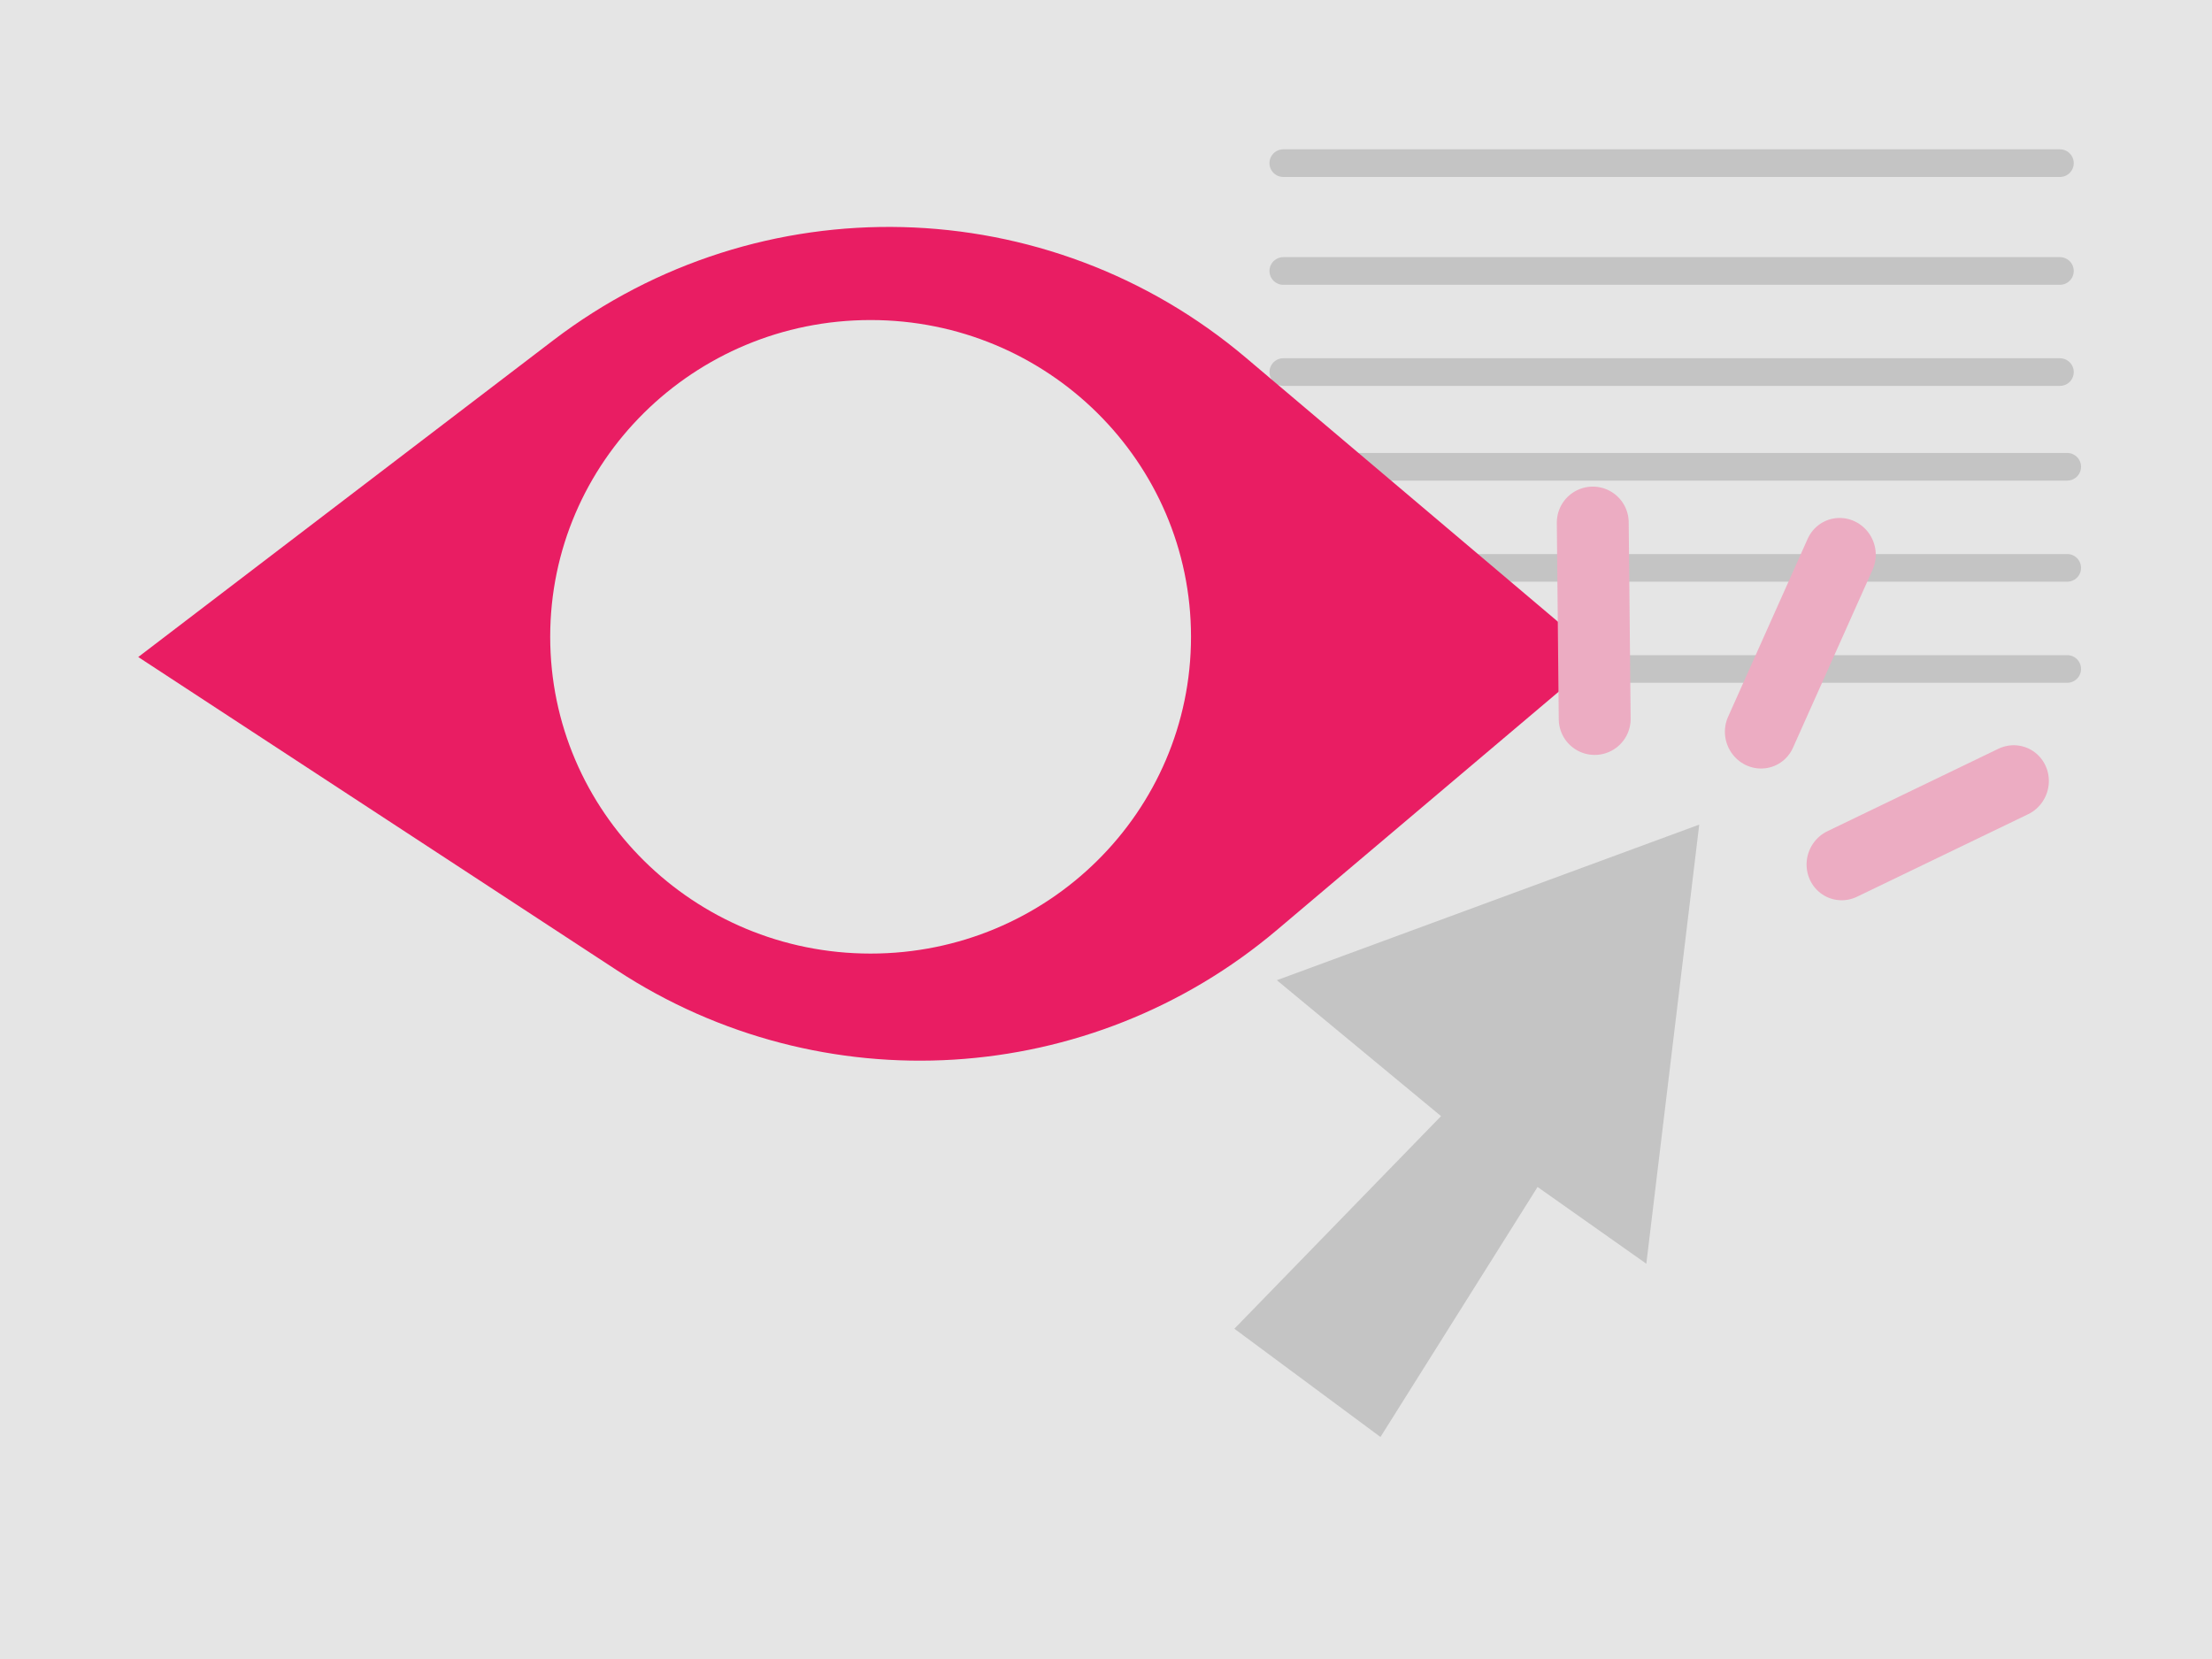
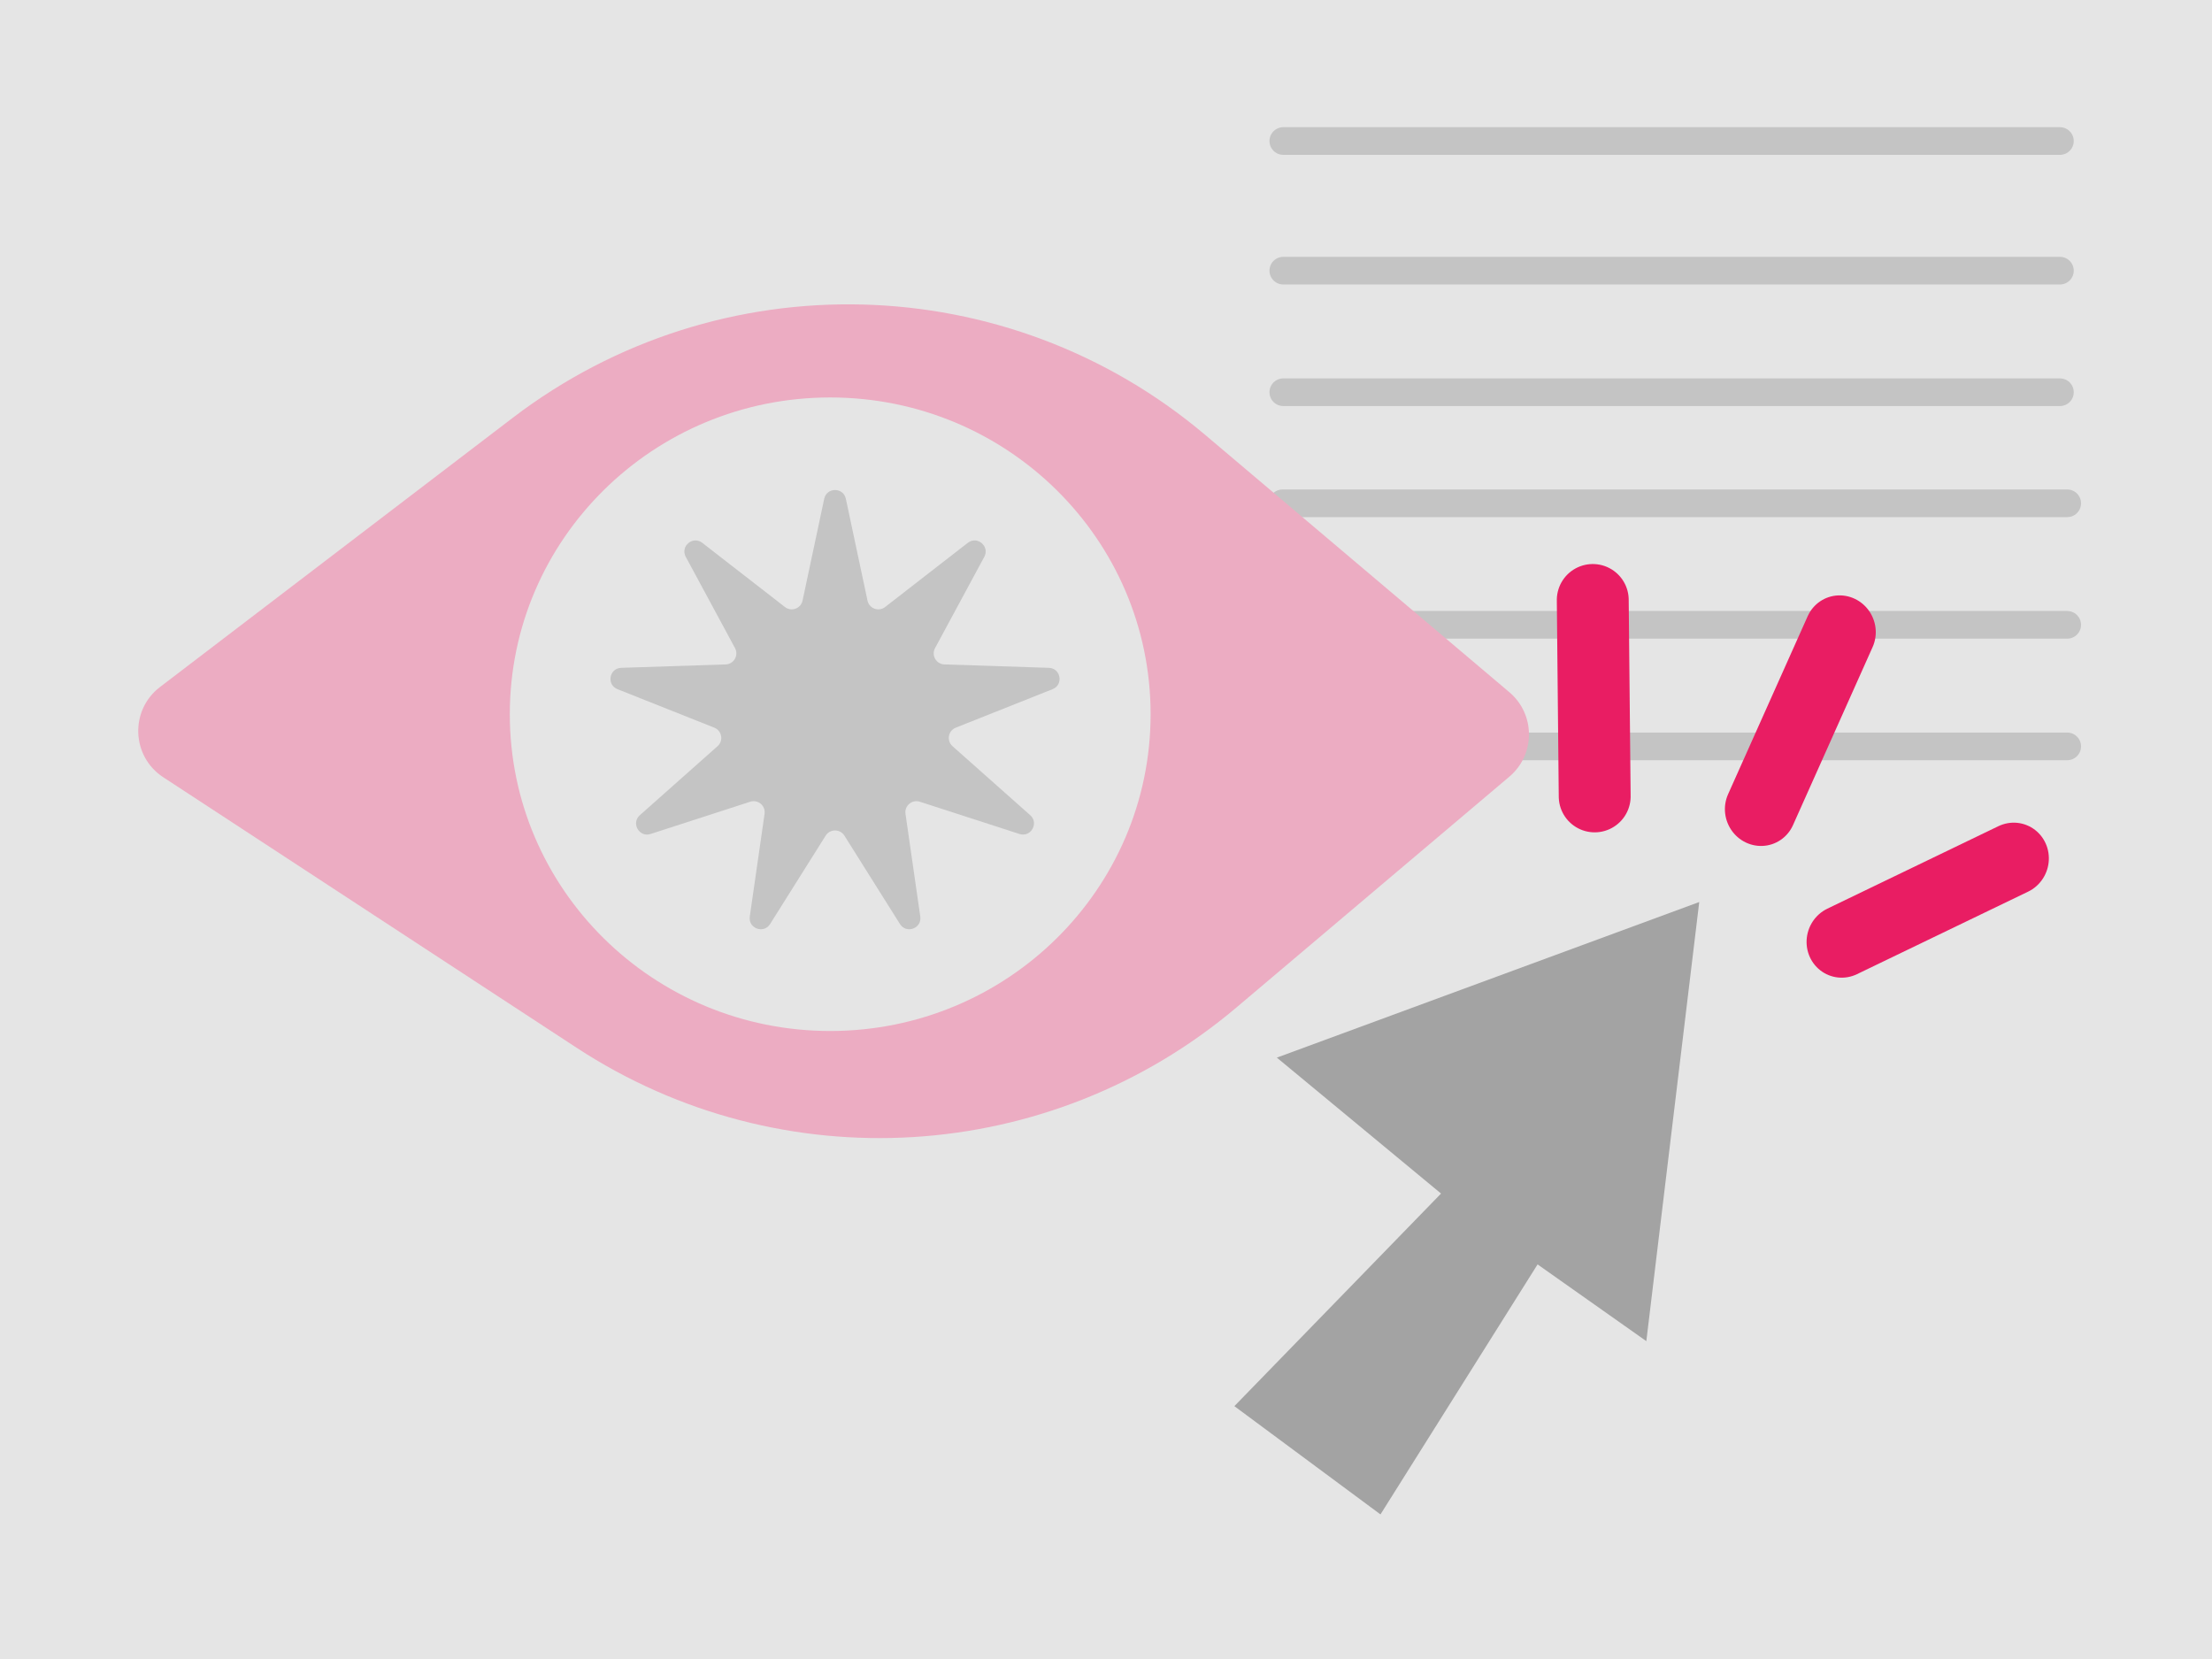
<svg xmlns="http://www.w3.org/2000/svg" width="400" height="300" viewBox="0 0 400 300" fill="none">
  <rect width="400" height="300" fill="#E5E5E5" />
-   <line x1="232.061" y1="29.5" x2="372.5" y2="29.5" stroke="#C4C4C4" stroke-width="5" stroke-linecap="round" />
-   <line x1="232.061" y1="49" x2="372.5" y2="49" stroke="#C4C4C4" stroke-width="5" stroke-linecap="round" />
-   <line x1="232.061" y1="67.282" x2="372.5" y2="67.282" stroke="#C4C4C4" stroke-width="5" stroke-linecap="round" />
-   <path d="M231.926 84.407H373.818" stroke="#C4C4C4" stroke-width="5" stroke-linecap="round" />
-   <path d="M231.926 102.688H373.818" stroke="#C4C4C4" stroke-width="5" stroke-linecap="round" />
-   <path d="M231.926 120.97H373.818" stroke="#C4C4C4" stroke-width="5" stroke-linecap="round" />
-   <path fill-rule="evenodd" clip-rule="evenodd" d="M25 118.811L100.043 61.54C137.359 33.062 189.46 34.371 225.298 64.689L289.274 118.811L230.924 168.158C197.145 196.727 148.608 199.704 111.59 175.478L25 118.811ZM157.432 172.437C189.431 172.437 215.372 146.791 215.372 115.155C215.372 83.519 189.431 57.873 157.432 57.873C125.434 57.873 99.493 83.519 99.493 115.155C99.493 146.791 125.434 172.437 157.432 172.437Z" fill="#E91D63" />
-   <path d="M307.277 149.114L230.894 177.252L260.586 201.831L223.213 240.276L249.633 259.853L278.043 214.644L297.709 228.521L307.277 149.114Z" fill="#C4C4C4" />
-   <line x1="6.5" y1="-6.5" x2="42.021" y2="-6.5" transform="matrix(0.00985564 0.999951 -0.999945 0.0104706 281.458 88.0632)" stroke="#ECACC2" stroke-width="13" stroke-linecap="round" />
-   <line x1="6.5" y1="-6.5" x2="41.771" y2="-6.5" transform="matrix(-0.408186 0.912899 -0.903266 -0.429081 329.539 91.4972)" stroke="#ECACC2" stroke-width="13" stroke-linecap="round" />
-   <line x1="6.5" y1="-6.5" x2="40.838" y2="-6.5" transform="matrix(-0.900735 0.434369 -0.413327 -0.910583 367.225 132.579)" stroke="#ECACC2" stroke-width="13" stroke-linecap="round" />
+   <line x1="232.061" y1="25.5" x2="372.5" y2="25.5" stroke="#C4C4C4" stroke-width="5" stroke-linecap="round" />
+   <line x1="232.061" y1="48.945" x2="372.5" y2="48.945" stroke="#C4C4C4" stroke-width="5" stroke-linecap="round" />
+   <line x1="232.061" y1="70.926" x2="372.5" y2="70.926" stroke="#C4C4C4" stroke-width="5" stroke-linecap="round" />
+   <path d="M231.926 91.01H373.818" stroke="#C4C4C4" stroke-width="5" stroke-linecap="round" />
+   <path d="M231.926 112.99H373.818" stroke="#C4C4C4" stroke-width="5" stroke-linecap="round" />
+   <path d="M231.926 134.97H373.818" stroke="#C4C4C4" stroke-width="5" stroke-linecap="round" />
+   <path fill-rule="evenodd" clip-rule="evenodd" d="M28.933 124.235L92.739 75.54C130.055 47.062 182.156 48.371 217.993 78.689L272.944 125.175C277.666 129.17 277.665 136.451 272.943 140.445L223.62 182.158C189.841 210.727 141.304 213.704 104.286 189.478L29.524 140.552C23.75 136.773 23.448 128.421 28.933 124.235ZM150.128 186.437C182.127 186.437 208.067 160.791 208.067 129.155C208.067 97.519 182.127 71.873 150.128 71.873C118.129 71.873 92.189 97.519 92.189 129.155C92.189 160.791 118.129 186.437 150.128 186.437Z" fill="#ECACC2" />
+   <path d="M307.277 163.114L230.894 191.252L260.586 215.831L223.213 254.276L249.633 273.853L278.043 228.644L297.709 242.521L307.277 163.114Z" fill="#A3A3A3" />
+   <line x1="6.5" y1="-6.5" x2="42.021" y2="-6.5" transform="matrix(0.00985564 0.999951 -0.999945 0.0104706 281.458 102.063)" stroke="#E91D63" stroke-width="13" stroke-linecap="round" />
+   <line x1="6.5" y1="-6.5" x2="41.771" y2="-6.5" transform="matrix(-0.408186 0.912899 -0.903266 -0.429081 329.539 105.497)" stroke="#E91D63" stroke-width="13" stroke-linecap="round" />
+   <line x1="6.5" y1="-6.5" x2="40.838" y2="-6.5" transform="matrix(-0.900735 0.434369 -0.413327 -0.910583 367.225 146.579)" stroke="#E91D63" stroke-width="13" stroke-linecap="round" />
+   <path d="M149.044 90.196C149.493 88.084 152.507 88.084 152.956 90.196L156.872 108.606C157.179 110.049 158.89 110.675 160.055 109.77L175.007 98.162C176.715 96.836 179.02 98.788 177.993 100.692L169.084 117.199C168.379 118.506 169.294 120.099 170.779 120.148L189.67 120.765C191.837 120.836 192.358 123.821 190.344 124.622L172.835 131.585C171.452 132.135 171.133 133.951 172.247 134.939L186.295 147.411C187.915 148.849 186.412 151.477 184.351 150.809L166.336 144.978C164.928 144.522 163.53 145.701 163.741 147.166L166.416 165.747C166.724 167.885 163.893 168.925 162.743 167.096L152.693 151.109C151.909 149.861 150.091 149.861 149.307 151.109L139.257 167.096C138.107 168.925 135.276 167.885 135.584 165.747L138.259 147.166C138.47 145.701 137.072 144.522 135.664 144.978L117.649 150.809C115.588 151.477 114.085 148.849 115.705 147.411L129.753 134.939C130.867 133.951 130.548 132.135 129.165 131.585L111.656 124.622C109.642 123.821 110.163 120.836 112.33 120.765L131.221 120.148C132.706 120.099 133.621 118.506 132.916 117.199L124.007 100.692C122.98 98.788 125.285 96.836 126.993 98.162L141.945 109.77C143.11 110.675 144.821 110.049 145.128 108.606L149.044 90.196Z" fill="#C4C4C4" />
</svg>
